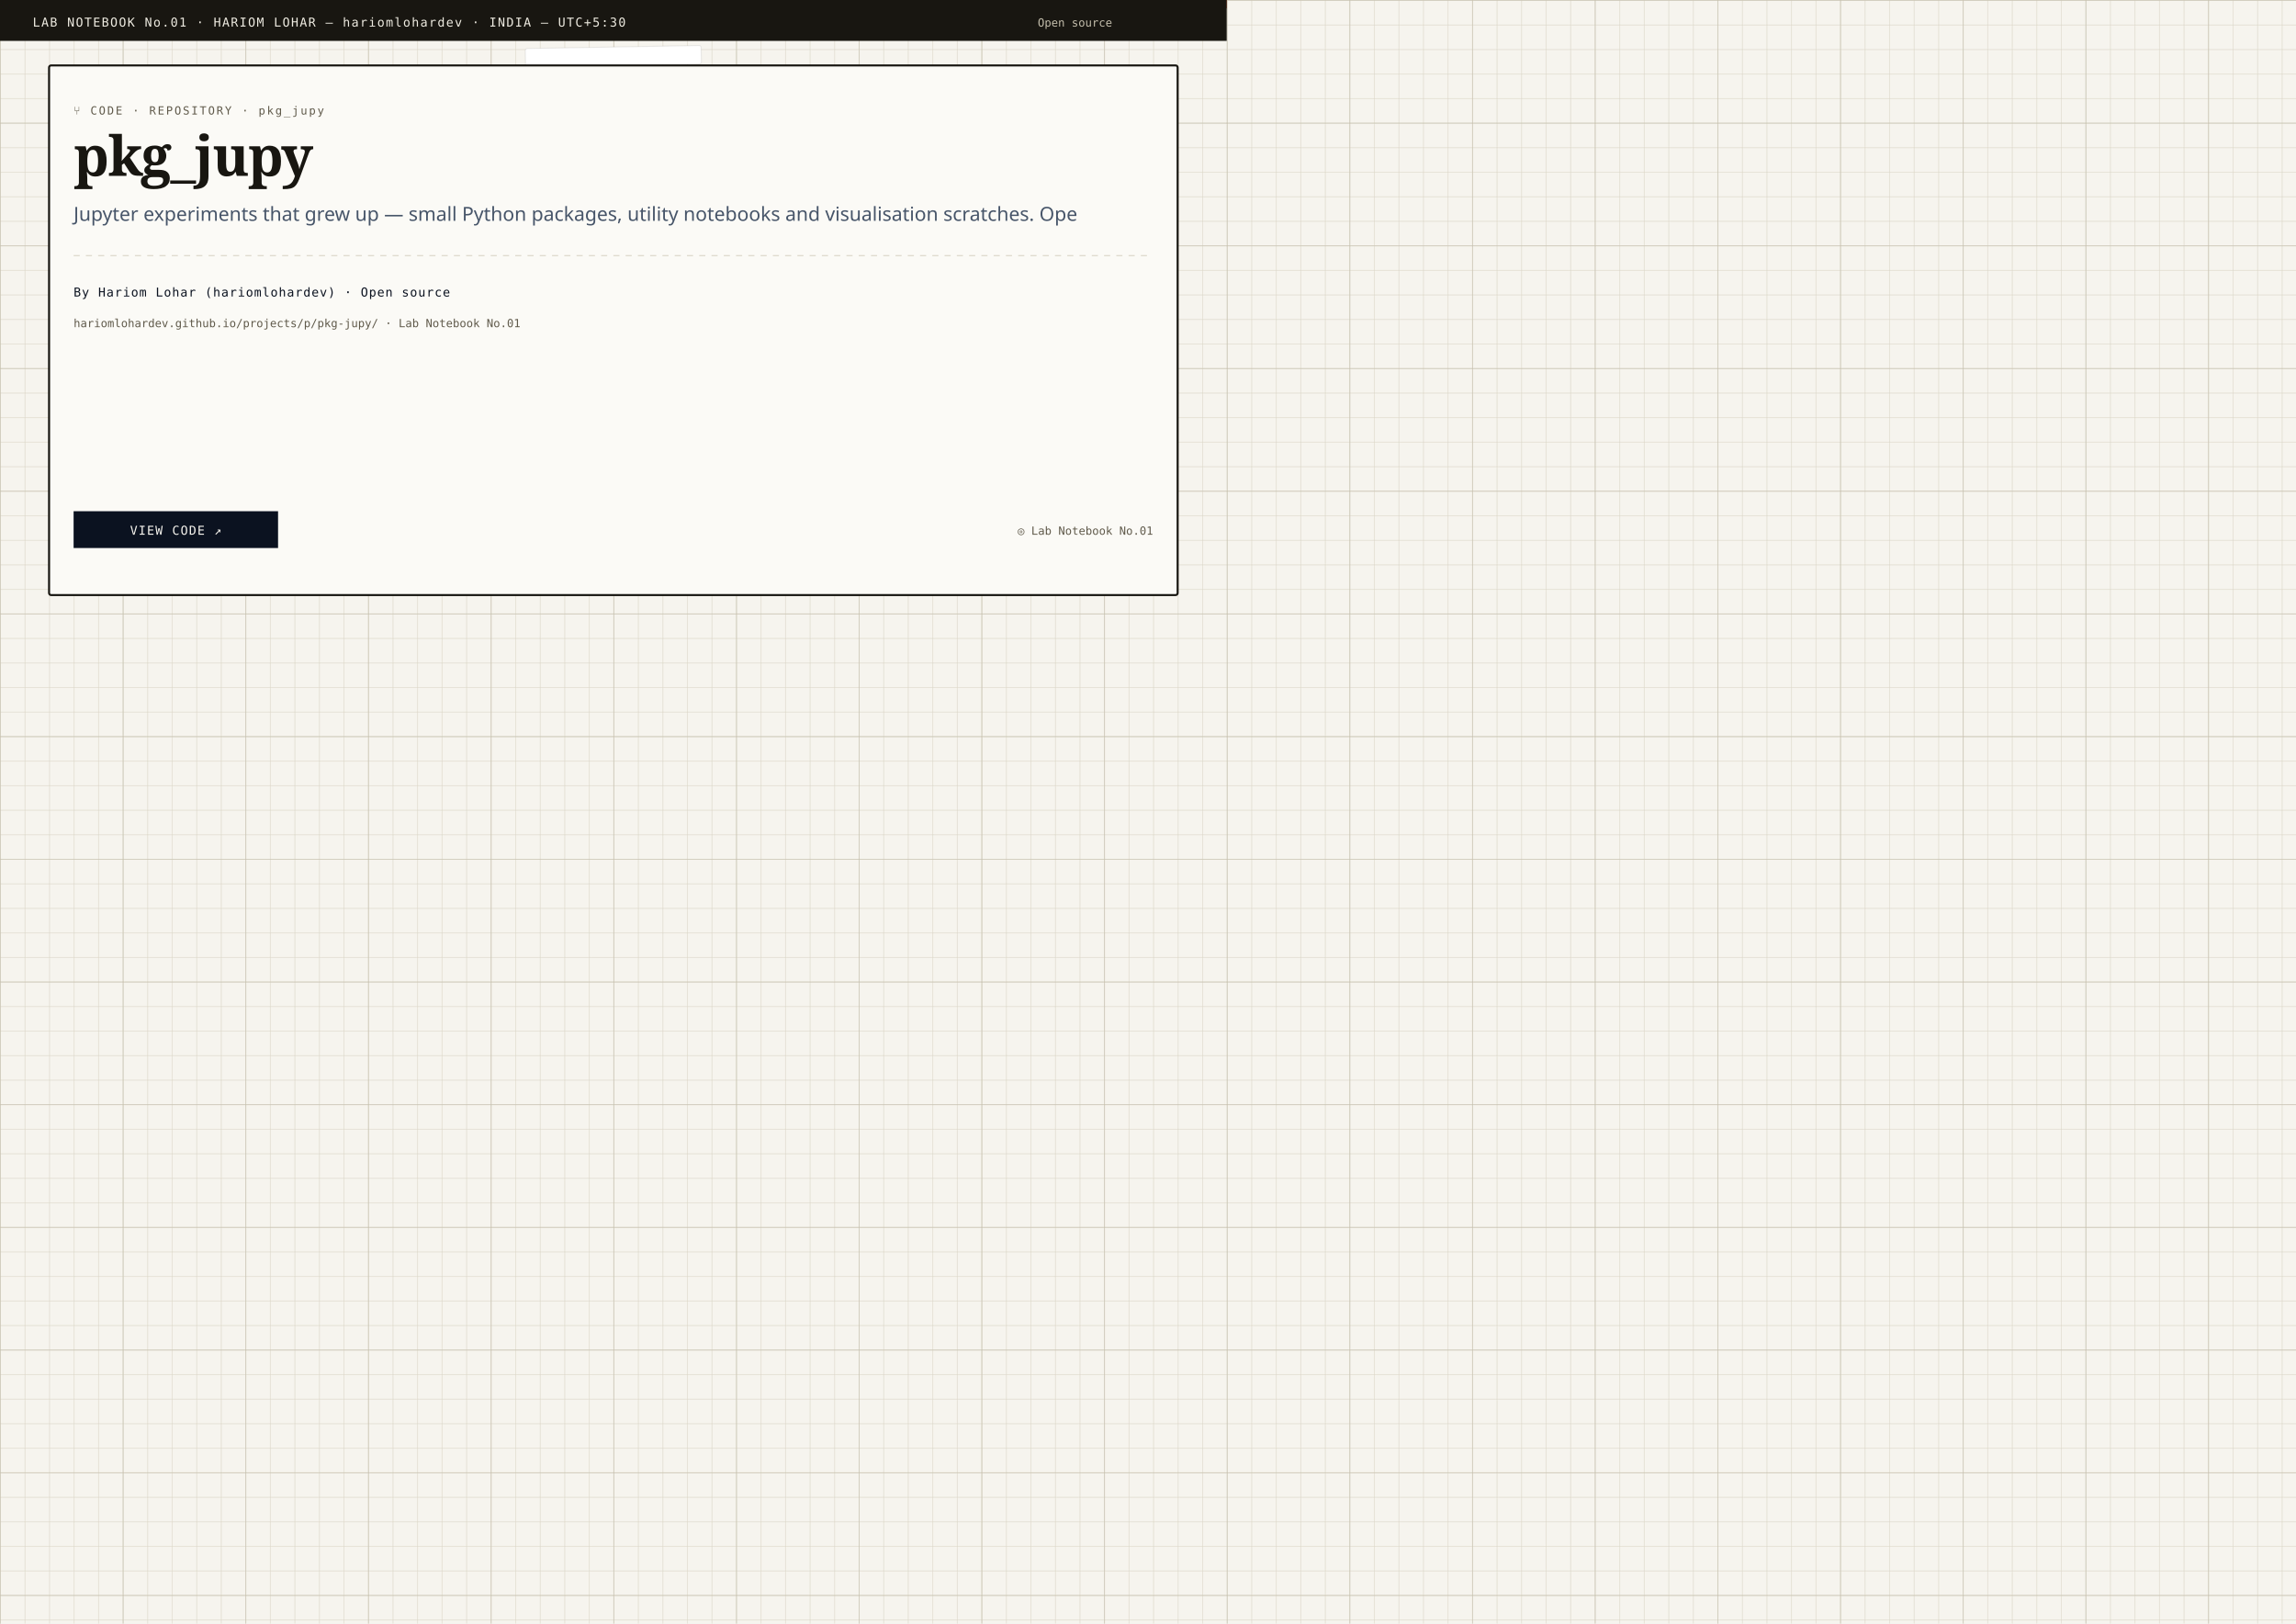
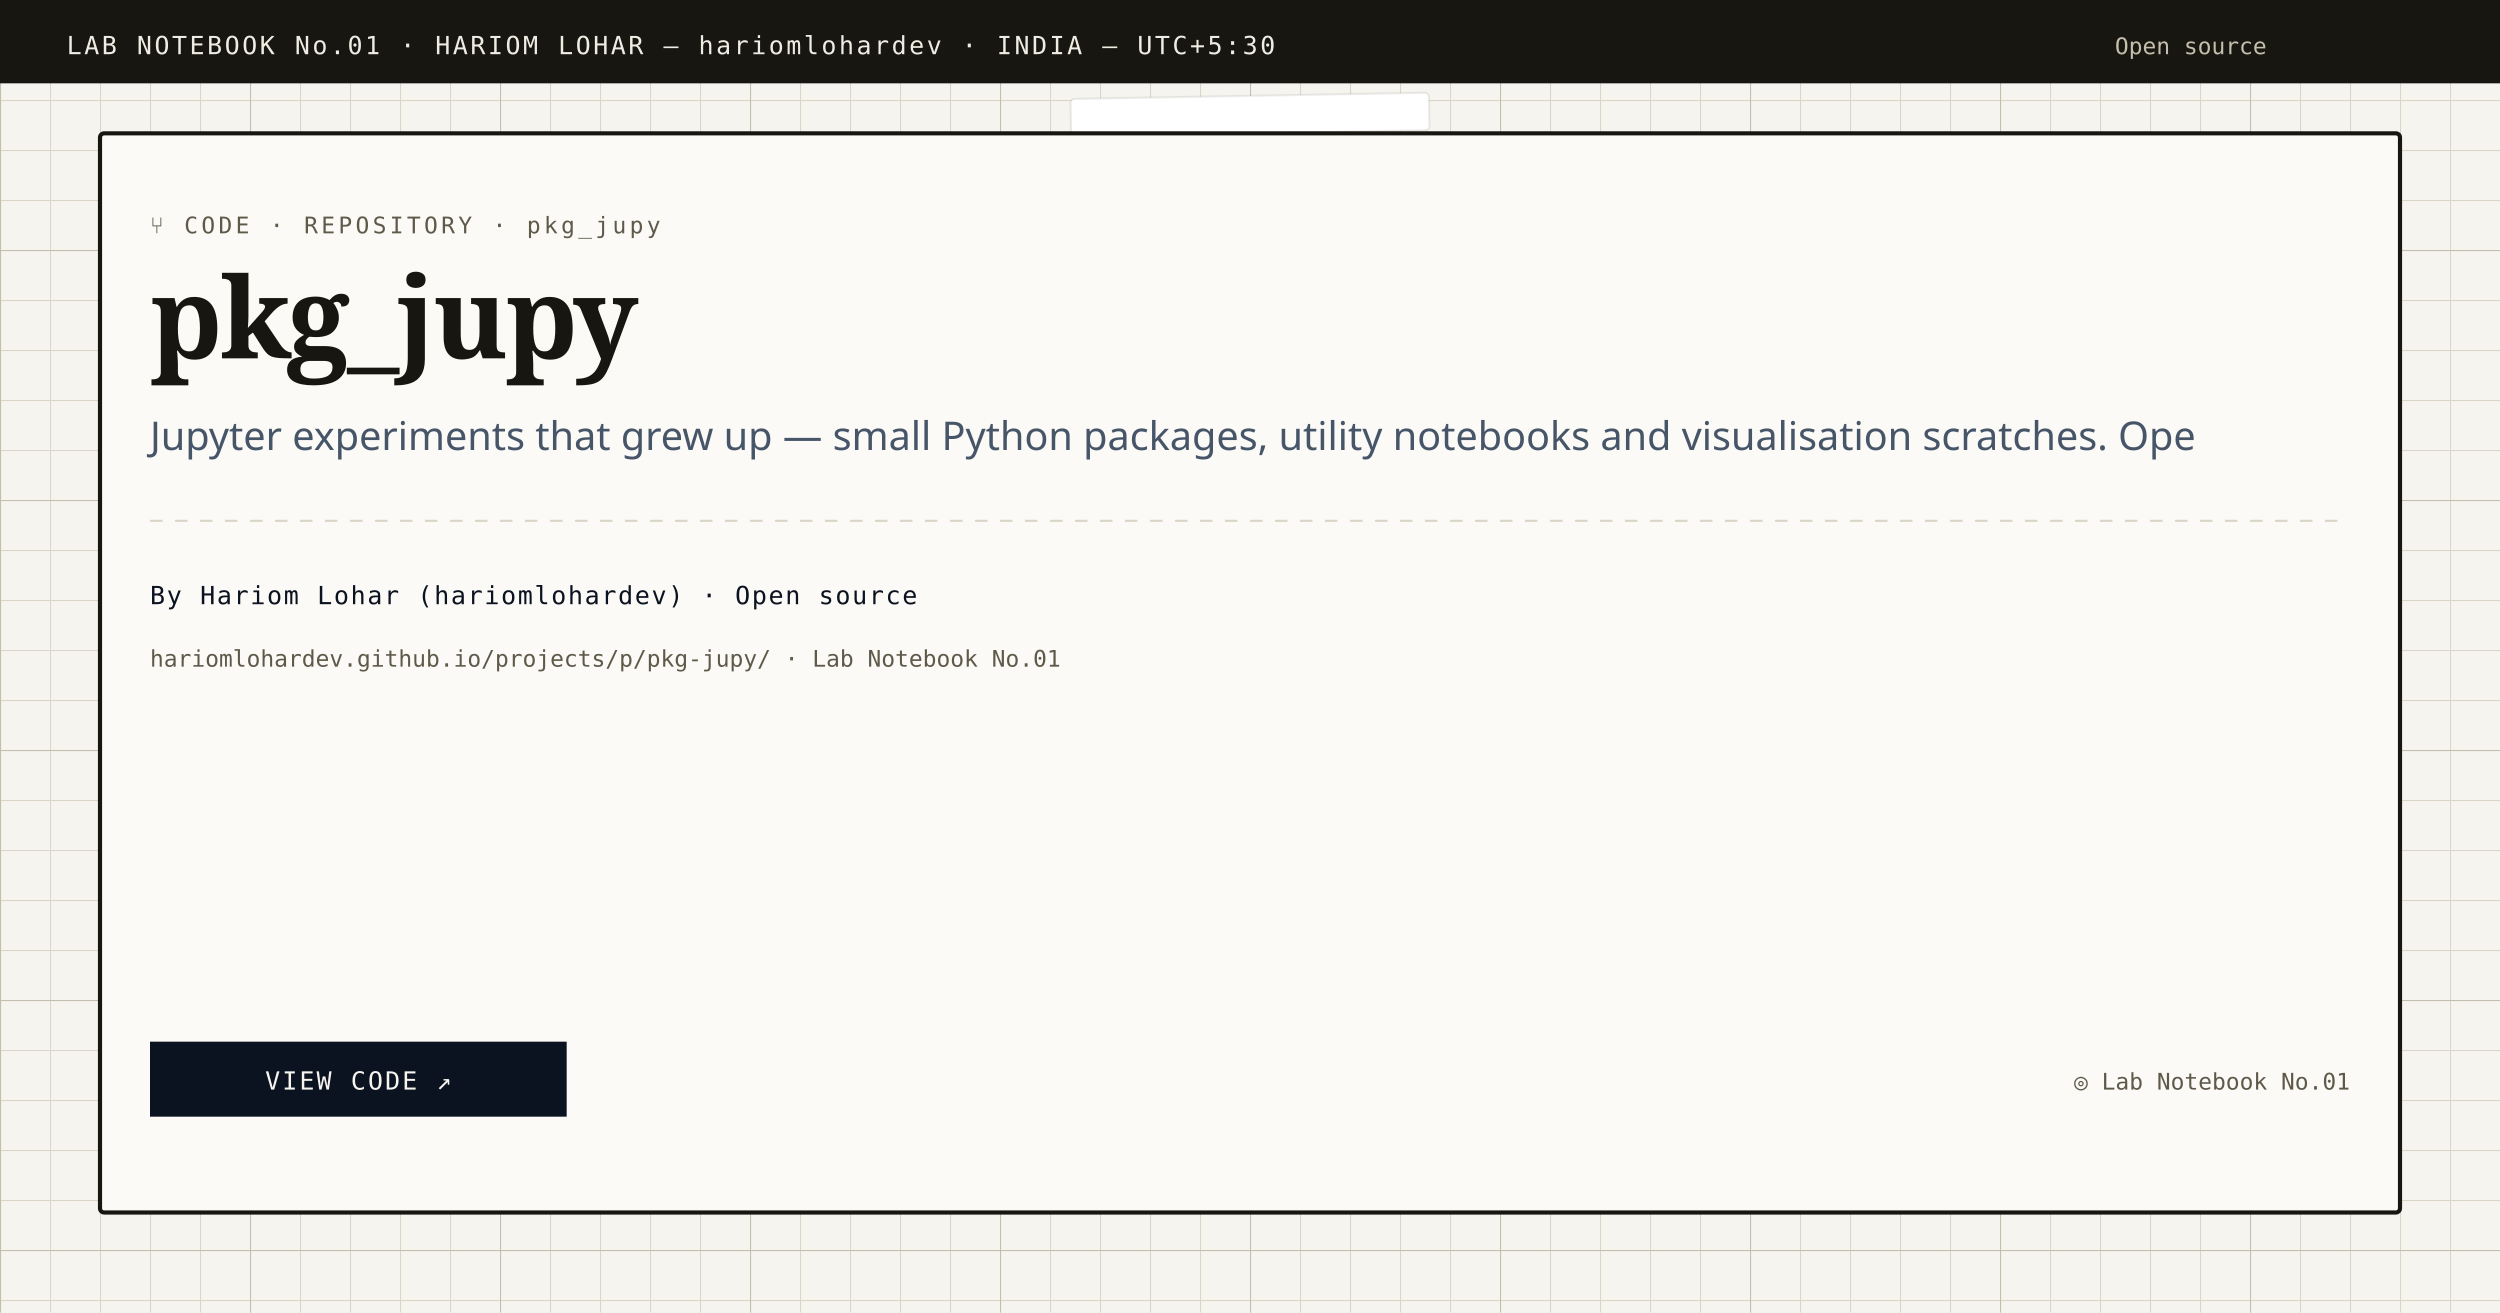
- <svg xmlns="http://www.w3.org/2000/svg" width="2246" height="1588" viewBox="0 0 2246 1588" role="img" aria-label="pkg_jupy">
-   <rect width="2246" height="1588" fill="#F6F4EE" />
+ <svg xmlns="http://www.w3.org/2000/svg" width="1200" height="630" viewBox="0 0 1200 630" role="img" aria-label="pkg_jupy">
+   <rect width="1200" height="630" fill="#F6F4EE" />
  <defs>
    <pattern id="g" width="24" height="24" patternUnits="userSpaceOnUse">
      <path d="M24 0 H0 V24" fill="none" stroke="#DAD5C6" stroke-width="1" />
    </pattern>
    <pattern id="g2" width="120" height="120" patternUnits="userSpaceOnUse">
      <path d="M120 0 H0 V120" fill="none" stroke="#C4BEAC" stroke-width="1" />
    </pattern>
  </defs>
-   <rect width="2246" height="1588" fill="url(#g)" />
-   <rect width="2246" height="1588" fill="url(#g2)" />
+   <rect width="1200" height="630" fill="url(#g)" />
+   <rect width="1200" height="630" fill="url(#g2)" />
  <rect x="0" y="0" width="1200" height="8" fill="#B93A13" />
  <rect x="0" y="8" width="1200" height="1" fill="#181611" opacity="0.12" />
  <rect x="0" y="0" width="1200" height="40" fill="#181611" />
  <text x="32" y="26" fill="#EFECE2" font-family="monospace" font-size="12" letter-spacing="1.2">LAB NOTEBOOK No.01 · HARIOM LOHAR — hariomlohardev · INDIA — UTC+5:30</text>
  <text x="1088" y="26" fill="#C4BEAC" font-family="monospace" font-size="11" text-anchor="end">Open source</text>
  <rect x="514" y="46" width="172" height="18" rx="2" fill="#FFFFFF" stroke="rgba(24,22,17,0.08)" transform="rotate(-1 600 55)" />
  <rect x="48" y="64" width="1104" height="518" rx="2" fill="#FBFAF6" stroke="#181611" stroke-width="2" />
  <text x="72" y="112" fill="#5F594A" font-family="monospace" font-size="11" letter-spacing="1.6">⑂ CODE · REPOSITORY · pkg_jupy</text>
  <text x="72" y="172" fill="#181611" font-family="serif" font-size="54" font-weight="800" letter-spacing="-1.2">pkg_jupy</text>
  <text x="72" y="216" fill="#475569" font-family="sans-serif" font-size="19" letter-spacing="0">Jupyter experiments that grew up — small Python packages, utility notebooks and visualisation scratches. Ope</text>
  <line x1="72" y1="250" x2="1128" y2="250" stroke="#DAD5C6" stroke-width="1" stroke-dasharray="6 6" />
  <text x="72" y="290" fill="#0B1220" font-family="monospace" font-size="12" letter-spacing="0.8">By Hariom Lohar (hariomlohardev) · Open source</text>
  <text x="72" y="320" fill="#5F594A" font-family="monospace" font-size="11">hariomlohardev.github.io/projects/p/pkg-jupy/ · Lab Notebook No.01</text>
  <rect x="72" y="500" width="200" height="36" fill="#0B1220" />
  <text x="172" y="523" fill="#F6F4EE" font-family="monospace" font-size="12" text-anchor="middle" letter-spacing="1">VIEW CODE ↗</text>
  <text x="1128" y="523" fill="#5F594A" font-family="monospace" font-size="11" text-anchor="end">◎ Lab Notebook No.01</text>
</svg>
